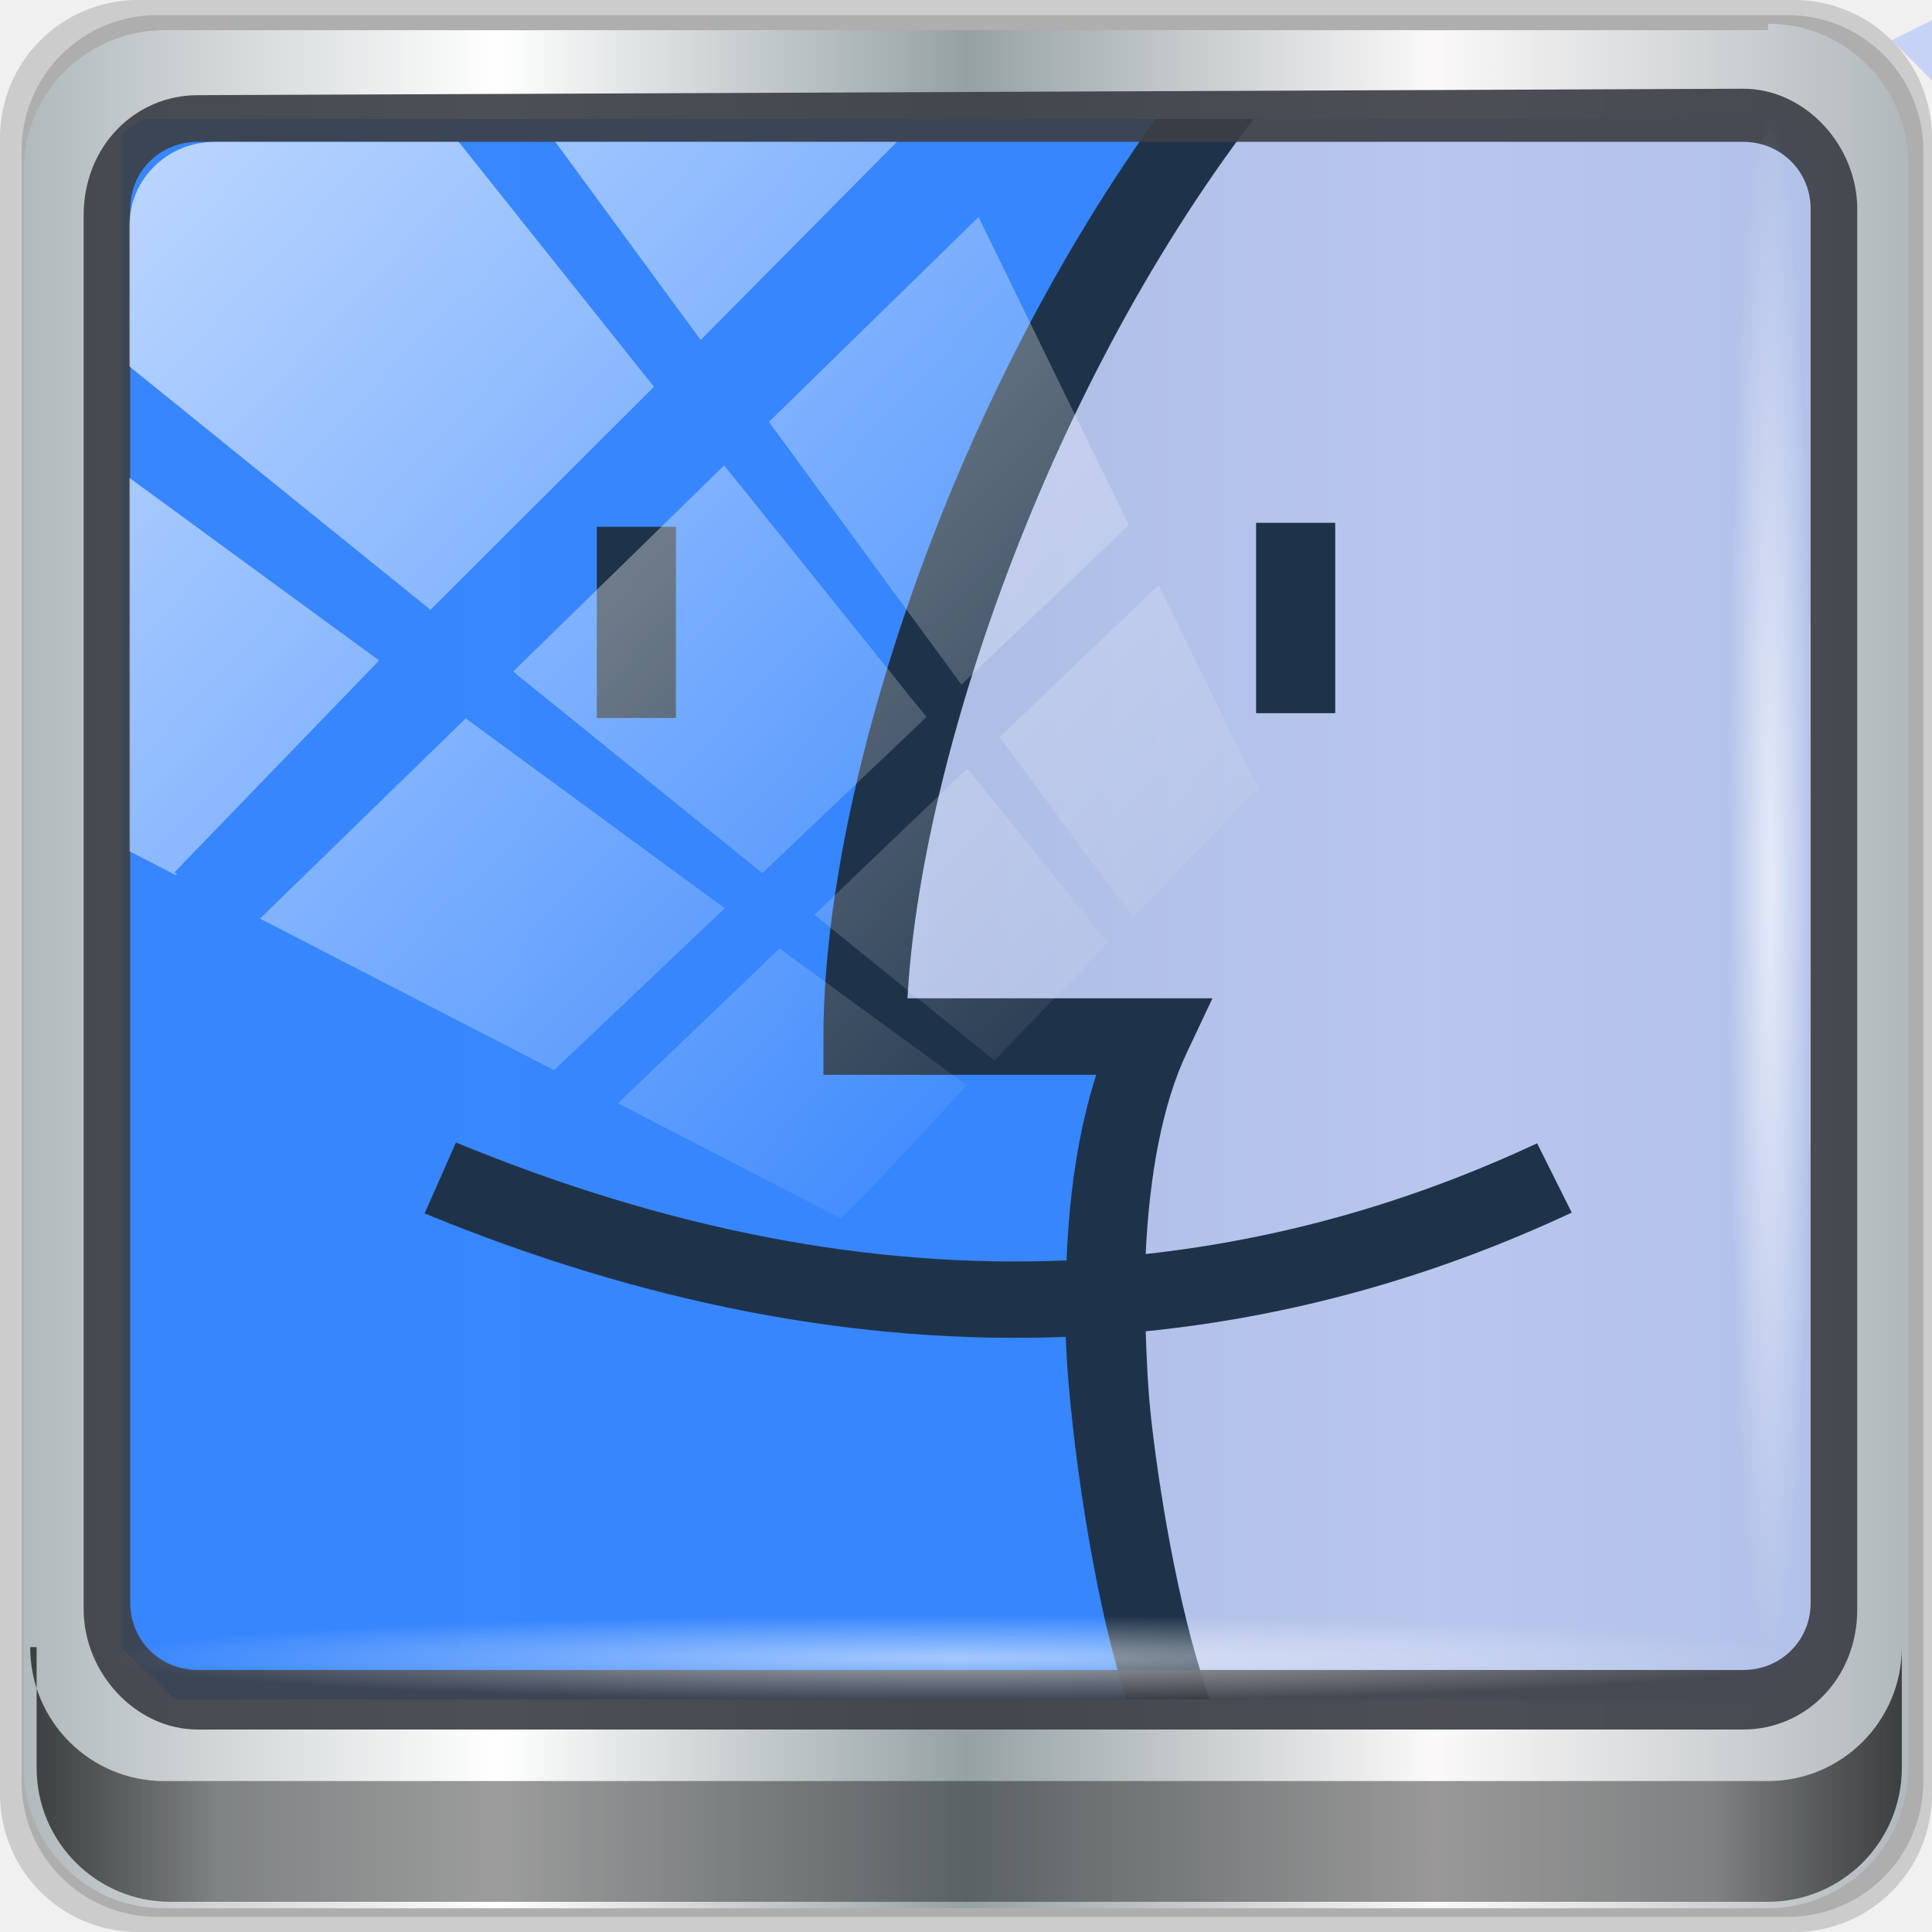
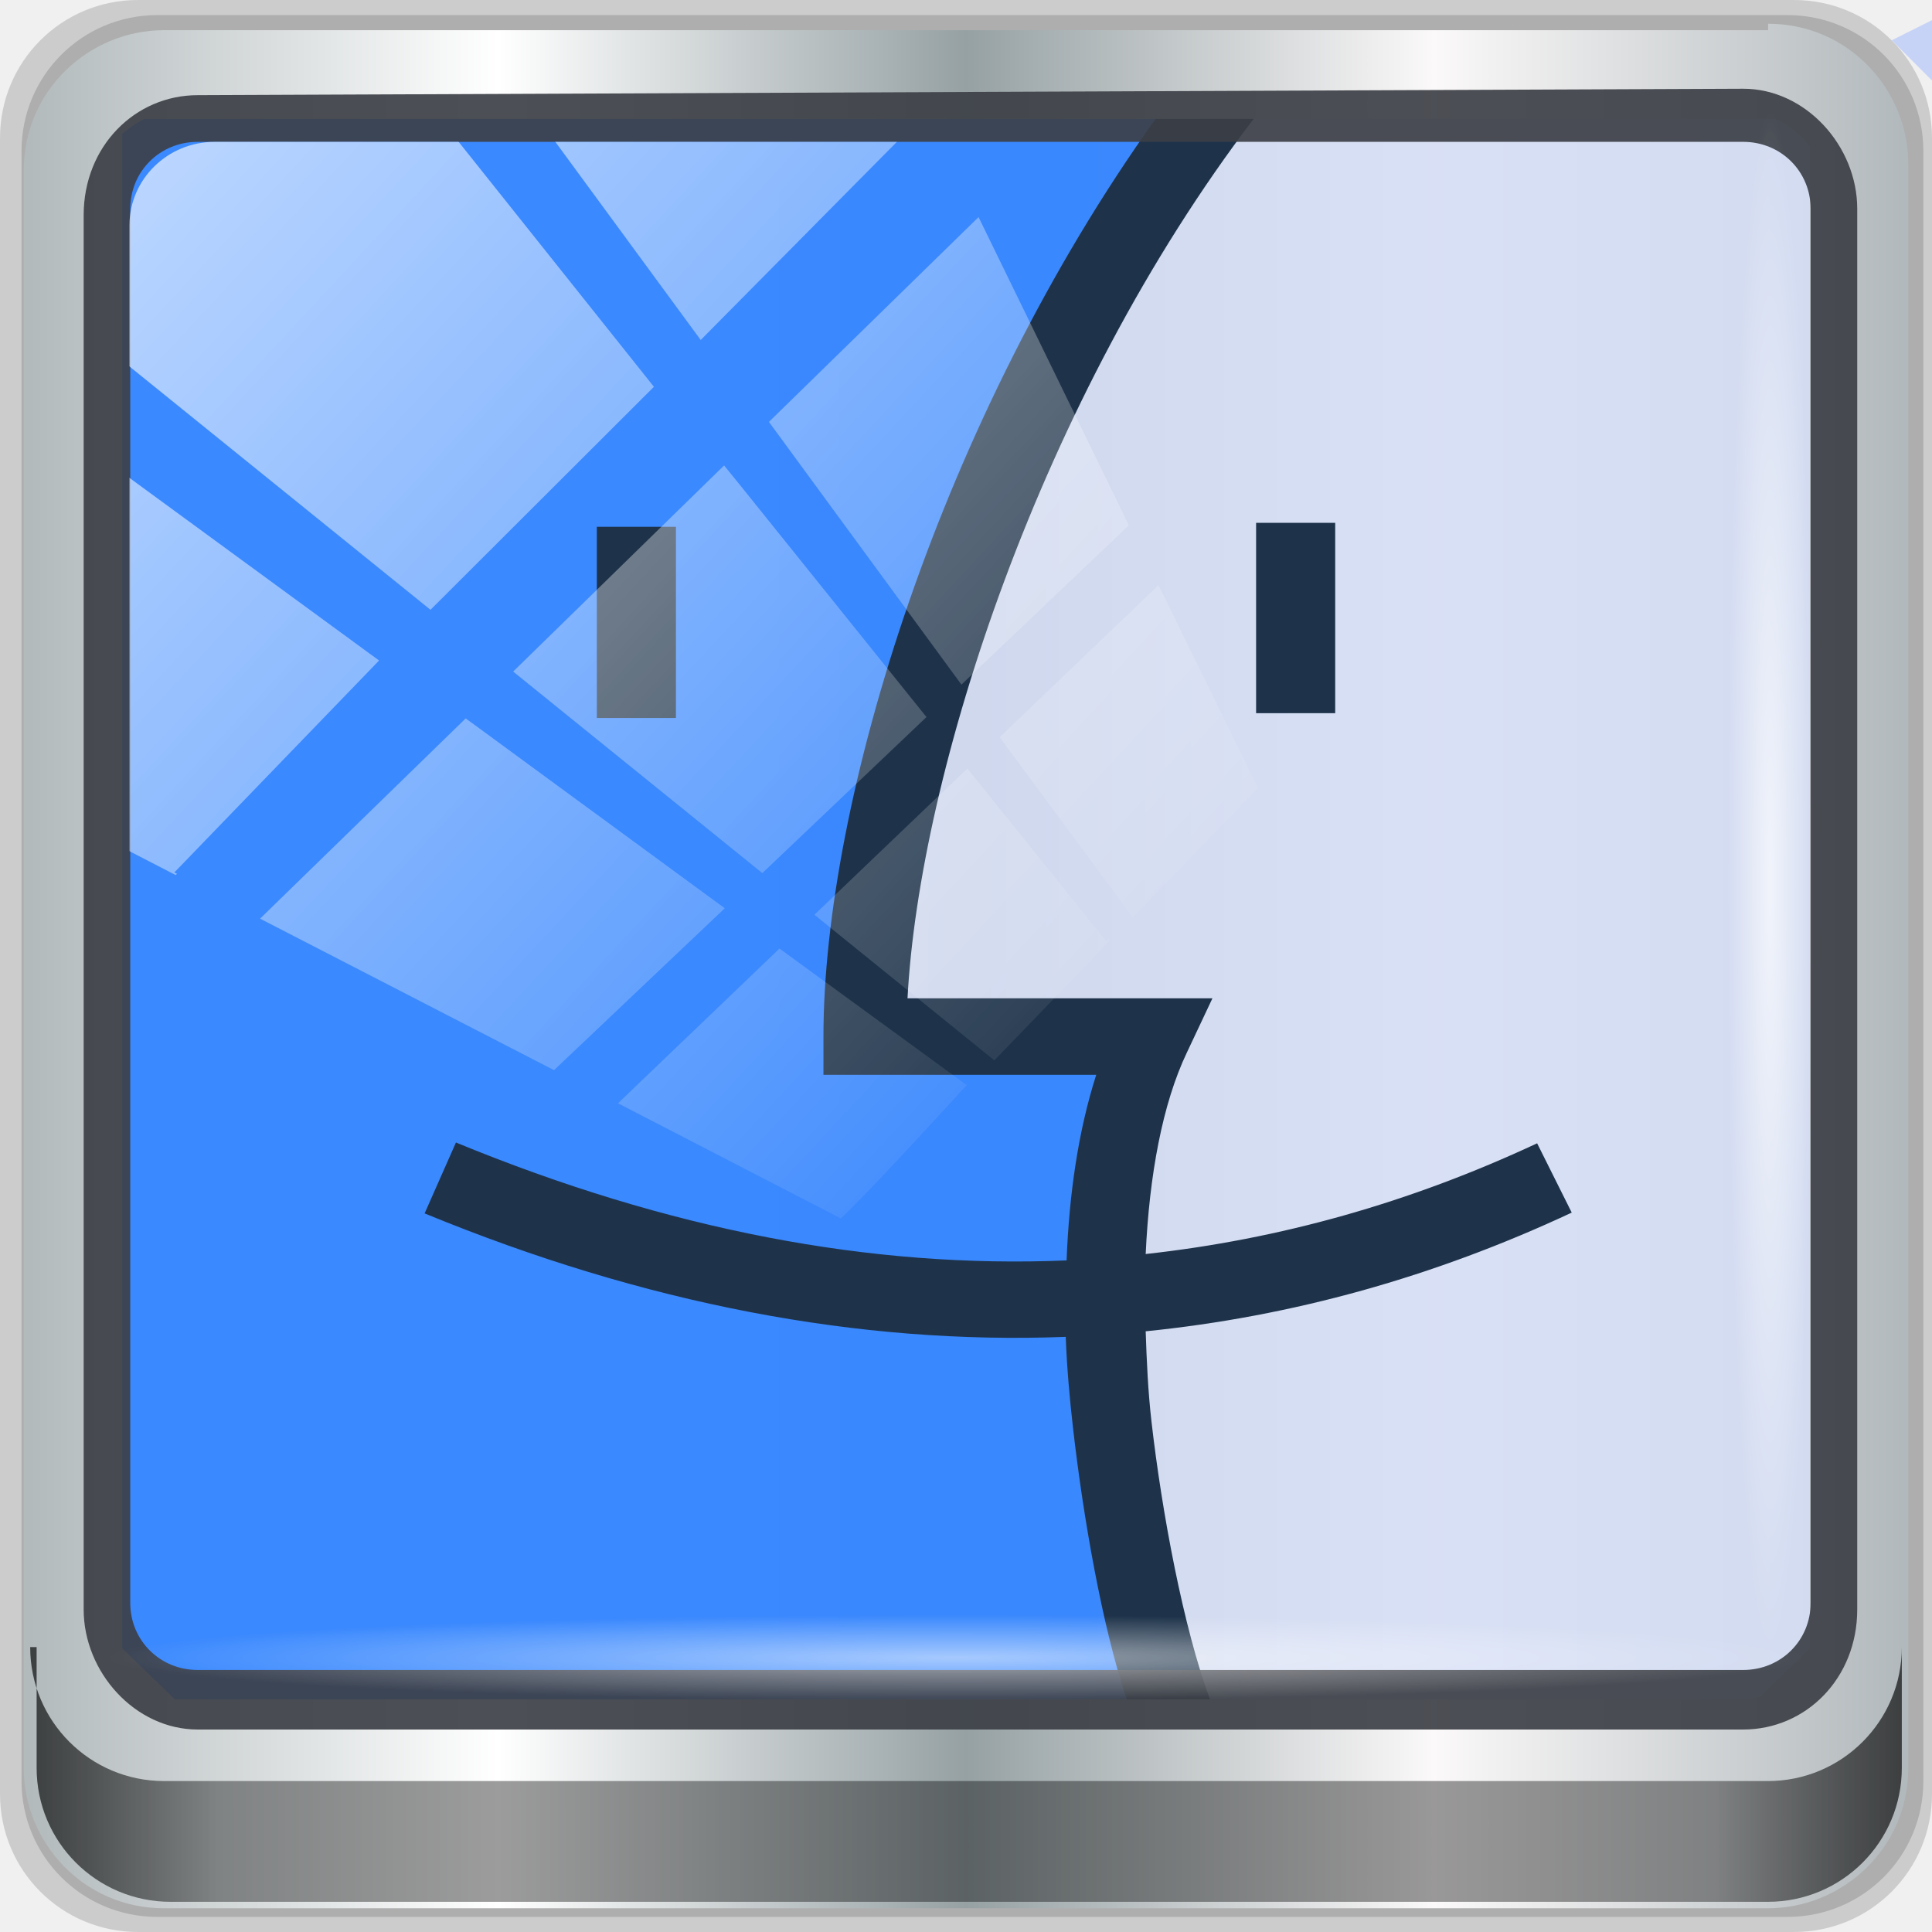
<svg xmlns="http://www.w3.org/2000/svg" xmlns:xlink="http://www.w3.org/1999/xlink" width="96" height="96" version="1.1" id="svg39">
  <defs id="defs17">
    <radialGradient id="a" cx="32.533" cy="43.069" r="32" gradientTransform="matrix(1.630333,0,0,1.526661,-135.6323,88.40854)" gradientUnits="userSpaceOnUse">
      <stop stop-color="#221d54" offset="0" id="stop2" />
      <stop stop-color="#221d54" stop-opacity=".801" offset=".226" id="stop4" />
      <stop stop-color="#221d54" stop-opacity=".547" offset=".431" id="stop6" />
      <stop stop-color="#221d54" stop-opacity=".373" offset=".558" id="stop8" />
      <stop stop-color="#221d54" stop-opacity=".228" offset=".682" id="stop10" />
      <stop stop-color="#221d54" stop-opacity=".067" offset=".848" id="stop12" />
      <stop stop-color="#221d54" stop-opacity="0" offset="1" id="stop14" />
    </radialGradient>
    <linearGradient xlink:href="#linearGradient6139-0" id="linearGradient4071" gradientUnits="userSpaceOnUse" gradientTransform="matrix(1.107143,0,0,1.107143,-5.142859,-4.035687)" x1="6" y1="47" x2="90" y2="47" />
    <linearGradient id="linearGradient6139-0">
      <stop id="stop6141-2" offset="0" style="stop-color:#b2babc;stop-opacity:1" />
      <stop style="stop-color:#ffffff;stop-opacity:1;" offset="0.25" id="stop6151-0" />
      <stop style="stop-color:#96a1a4;stop-opacity:1" offset="0.5" id="stop6147-1" />
      <stop id="stop6149-4" offset="0.75" style="stop-color:#fbf9f9;stop-opacity:1;" />
      <stop id="stop6143-4" offset="1" style="stop-color:#b2b9bc;stop-opacity:1" />
    </linearGradient>
    <linearGradient gradientTransform="translate(-2.95e-6,2.6e-5)" xlink:href="#linearGradient3832-0-6-1-1" id="linearGradient4129" x1="1.5" y1="88.172" x2="94.5" y2="88.172" gradientUnits="userSpaceOnUse" />
    <linearGradient id="linearGradient3832-0-6-1-1">
      <stop style="stop-color:#000000;stop-opacity:1;" offset="0" id="stop3834-6-3-7-1" />
      <stop id="stop3872-2-4" offset="0.1" style="stop-color:#000000;stop-opacity:0.588;" />
      <stop style="stop-color:#000000;stop-opacity:0.588;" offset="0.9" id="stop3844-6-2-7-6" />
      <stop style="stop-color:#000000;stop-opacity:1;" offset="1" id="stop3836-5-0-2-9" />
    </linearGradient>
    <radialGradient xlink:href="#linearGradient3737" id="radialGradient7462" gradientUnits="userSpaceOnUse" gradientTransform="matrix(0.9751338,0,0,0.04919072,33.89901,80.16672)" cx="13.948" cy="44.893" fx="13.948" fy="44.893" r="43.199" />
    <linearGradient id="linearGradient3737">
      <stop offset="0" style="stop-color:#ffffff;stop-opacity:1" id="stop3739" />
      <stop offset="1" style="stop-color:#ffffff;stop-opacity:0" id="stop3741" />
    </linearGradient>
    <radialGradient xlink:href="#linearGradient3737" id="radialGradient7496" gradientUnits="userSpaceOnUse" gradientTransform="matrix(0.8883266,0,0,0.04919072,31.54452,-90.1683)" cx="13.948" cy="44.893" fx="13.948" fy="44.893" r="43.199" />
    <linearGradient xlink:href="#linearGradient3737" id="linearGradient4767" gradientUnits="userSpaceOnUse" x1="2.771" y1="-28.962" x2="50.528" y2="14.514" />
    <clipPath id="clipPath4156-4-1" clipPathUnits="userSpaceOnUse">
      <path id="path4158-0-8" d="m 27.046,-55.695 -14.214,13.321 h 0.061 l 15.653,21.771 10.231,-10.546 C 38.562,-32.302 27.468,-54.819 27.046,-55.695 Z M 9.967,-39.383 -5.241,-25.321 15.988,-7.806 26.372,-18.383 Z m 31.491,12.951 -9.741,9.714 8.945,12.458 7.781,-7.555 z m -49.84,4.379 -13.754,12.982 26.283,13.846 0.061,-0.062 -0.123,-0.062 L 13.599,-5.401 -8.702,-22.053 Z m 38.015,7.401 -9.803,9.775 11.579,9.559 7.628,-7.401 -8.669,-11.009 z m 20.187,5.674 -7.383,7.216 6.188,8.542 5.82,-6.137 z m -32.195,6.322 -9.557,9.498 13.662,7.185 7.934,-7.678 z m 23.312,2.374 -7.107,6.938 8.363,6.907 5.361,-5.674 -0.061,-0.092 -0.092,0.123 -6.464,-8.203 z m -8.73,8.542 -7.505,7.339 10.354,5.458 c 1.397,-1.321 5.675,-6.123 5.851,-6.322 z" style="opacity:0.6;fill:#ffffff;fill-opacity:1;stroke:none" />
    </clipPath>
    <linearGradient id="ButtonShadow-16" gradientTransform="scale(1.005865,0.994169)" x1="45.448" y1="92.54" x2="45.448" y2="7.017" gradientUnits="userSpaceOnUse">
      <stop style="stop-color:#000000;stop-opacity:1;" offset="0" id="stop3750-6" />
      <stop style="stop-color:#000000;stop-opacity:0.588;" offset="1" id="stop3752-4" />
    </linearGradient>
    <clipPath clipPathUnits="userSpaceOnUse" id="clipPath4355-7">
      <rect style="fill:#ffffff;fill-opacity:1;fill-rule:nonzero;stroke:none" id="rect4357-5" width="84" height="80" x="6" y="6" rx="6" ry="6" />
    </clipPath>
    <clipPath clipPathUnits="userSpaceOnUse" id="clipPath4355-9">
      <rect style="fill:#ffffff;fill-opacity:1;fill-rule:nonzero;stroke:none" id="rect4357-1" width="84" height="80" x="6" y="6" rx="6" ry="6" />
    </clipPath>
    <clipPath clipPathUnits="userSpaceOnUse" id="clipPath4355-1">
      <rect style="fill:#ffffff;fill-opacity:1;fill-rule:nonzero;stroke:none" id="rect4357-9" width="84" height="80" x="6" y="6" rx="6" ry="6" />
    </clipPath>
    <clipPath clipPathUnits="userSpaceOnUse" id="clipPath3943-52-0">
      <path id="path3945-4-1" d="m 69.781,20.844 -5,3.438 c 5.587,5.537 9,13.328 9,21.812 0,8.434 -3.377,16.096 -8.906,21.625 l 5,3.438 C 76.078,96.576 80,55.844 80,46.094 c 2e-6,-9.797 -3.963,-18.66 -10.219,-25.25 z M 40,24.062 28.906,36.219 H 21.5 c -0.823,0 -1.5,0.677 -1.5,1.5 v 1 14.844 1 c 0,0.823 0.684,1.61 1.5,1.5 h 7.406 L 40,68 V 66 26.062 Z m 20.594,3.281 -5,3.438 L 55.5,30.875 c 3.938,3.89 6.406,9.25 6.406,15.219 0,5.921 -2.43,11.148 -6.312,15.031 l 0.094,0.094 5.094,3.438 c 4.475,-4.908 7.25,-11.402 7.25,-18.562 0,-7.231 -2.879,-13.831 -7.438,-18.75 z m -9.25,6.5 -5.219,3.625 c 2.222,2.218 3.719,5.24 3.719,8.625 0,3.337 -1.459,6.228 -3.625,8.438 l 5.219,3.625 c 2.822,-3.237 4.531,-7.434 4.531,-12.062 0,-4.673 -1.754,-9.001 -4.625,-12.25 z" style="color:#000000;display:inline;overflow:visible;visibility:visible;opacity:0.8;fill:#ff00ff;fill-opacity:1;fill-rule:nonzero;stroke:none;stroke-width:1;marker:none;enable-background:accumulate" />
    </clipPath>
  </defs>
  <path style="display:inline;opacity:0.15;fill:#000000;fill-opacity:1;fill-rule:nonzero;stroke:none" d="M 89.143,2.6e-5 H 6.857 C 3.058,2.6e-5 -5.5e-7,3.058 -5.5e-7,6.857 V 89.143 c 0,3.799 3.058,6.857 6.857,6.857 H 89.143 c 3.799,0 6.857,-3.058 6.857,-6.857 V 6.857 C 96,3.058 92.942,2.6e-5 89.143,2.6e-5 Z" id="path3288" />
  <path id="path4085" d="M 88.82,0.75 H 7.82 c -3.739,0 -6.75,3.01 -6.75,6.75 V 88.5 c 0,3.74 3.011,6.75 6.75,6.75 H 88.82 c 3.74,0 6.75,-3.01 6.75,-6.75 V 7.5 c 0,-3.739 -3.01,-6.75 -6.75,-6.75 z" style="display:inline;opacity:0.15;fill:#000000;fill-opacity:1;fill-rule:nonzero;stroke:none" />
  <path style="display:inline;fill:url(#linearGradient4071);fill-opacity:1;fill-rule:nonzero;stroke:none" d="M 87.857,1.5 H 8.143 c -3.68,0 -6.963,2.963 -6.963,6.963 V 87.857 c 0,3.68 2.963,6.963 6.963,6.963 H 87.857 c 3.68,0 6.963,-2.963 6.963,-6.963 V 8.143 c 0,-3.68 -2.963,-6.963 -6.963,-6.963 z" id="rect4251-1" />
  <g transform="matrix(1.034155,0,0,1.034155,134.1066,-96.76415)" id="g169">
-     <path id="path159" d="m -122.74,99.283 c -0.389,0.196 -0.745,0.438 -1.068,0.723 V 137.25 172.768 l 2.535,2.451 h 38.012 9.66 27.805 c 0.233,-0.033 0.464,-0.076 0.688,-0.135 l 2.393,-2.316 V 137.25 100.59 c -0.447,-0.543 -0.996,-0.987 -1.629,-1.307 h -27.434 -11.484 z" style="display:inline;opacity:0.9;fill:#b1c1ec;fill-opacity:1;fill-rule:nonzero;stroke:none;stroke-width:1.03" />
+     <path id="path159" d="m -122.74,99.283 c -0.389,0.196 -0.745,0.438 -1.068,0.723 V 137.25 172.768 l 2.535,2.451 h 38.012 9.66 27.805 c 0.233,-0.033 0.464,-0.076 0.688,-0.135 l 2.393,-2.316 V 137.25 100.59 c -0.447,-0.543 -0.996,-0.987 -1.629,-1.307 h -27.434 -11.484 z" style="display:inline;opacity:0.9;fill:#d5def5;fill-opacity:1;fill-rule:nonzero;stroke:none;stroke-width:1.03" />
    <path id="path161" d="m -122.74,99.283 c -0.389,0.196 -0.745,0.438 -1.068,0.723 V 137.25 172.768 l 2.535,2.451 h 38.012 9.66 C -76.81,166.108 -78.031,150.998 -74.393,143.375 h -13.818 c 0,-11.015 5.865,-29.76 16.432,-44.092 h -11.482 z" style="display:inline;opacity:0.9;fill:#2a7fff;fill-opacity:1;fill-rule:nonzero;stroke:none;stroke-width:1.03" />
    <path id="path37" style="color:#000000;text-indent:0;text-decoration:none;text-decoration-line:none;text-transform:none;fill:#1e334a;stroke-width:1.246" d="m -74.155,99.283 c -10.306,14.415 -15.957,32.735 -15.957,44.091 v 1.837 h 1.901 11.206 c -0.866,2.702 -1.302,5.739 -1.425,8.918 -9.372,0.397 -19.126,-1.458 -29.34,-5.665 l -1.505,3.406 c 10.569,4.353 20.874,6.316 30.805,5.932 0.053,1.467 0.187,2.962 0.356,4.44 0.478,4.175 1.385,9.452 2.574,12.975 h 3.999 c -1.273,-3.426 -2.309,-8.964 -2.811,-13.357 -0.165,-1.439 -0.231,-2.935 -0.277,-4.325 7.026,-0.709 13.852,-2.608 20.471,-5.703 l -1.663,-3.33 c -6.119,2.859 -12.38,4.615 -18.808,5.32 0.174,-3.785 0.806,-7.224 1.98,-9.683 l 1.227,-2.603 h -2.97 -11.681 c 0.568,-10.792 6.356,-28.772 16.63,-42.254 z m 4.831,19.405 v 9.147 h 3.801 v -9.147 z m -31.677,0.191 v 9.186 h 3.801 v -9.186 z" />
  </g>
  <path id="path4989" d="m 9.825,4.729 c -3.117,0 -5.668,2.54 -5.668,5.966 v 69.278 c 0,3.11 2.551,5.966 5.668,5.966 H 86.617 c 3.117,0 5.668,-2.54 5.668,-5.966 V 10.375 c 0,-3.11 -2.551,-5.966 -5.668,-5.966 z m 0,2.319 H 86.617 c 1.888,0 3.352,1.48 3.352,3.327 v 69.278 c 0,1.85 -1.464,3.327 -3.352,3.327 H 9.825 c -1.888,0 -3.352,-1.48 -3.352,-3.327 V 10.375 c 0,-1.85 1.464,-3.327 3.352,-3.327 z" style="color:#000000;font-style:normal;font-variant:normal;font-weight:normal;font-stretch:normal;font-size:medium;line-height:normal;font-family:Sans;-inkscape-font-specification:Sans;text-indent:0;text-align:start;text-decoration:none;text-decoration-line:none;letter-spacing:normal;word-spacing:normal;text-transform:none;writing-mode:lr-tb;direction:ltr;baseline-shift:baseline;text-anchor:start;display:inline;overflow:visible;visibility:visible;fill:#3c4046;fill-opacity:0.915;stroke:none;stroke-width:2.376;marker:none;enable-background:accumulate" />
  <path style="display:inline;opacity:0.658;fill:url(#linearGradient4129);fill-opacity:1;fill-rule:nonzero;stroke:none" d="m 1.82,81.844 v 6 c 0,3.68 2.976,6.656 6.656,6.656 H 87.844 c 3.68,0 6.656,-2.976 6.656,-6.656 v -6 c 0,3.68 -2.976,6.656 -6.656,6.656 H 8.156 c -3.68,0 -6.656,-2.976 -6.656,-6.656 z" id="path4118" />
  <rect style="opacity:0.55;fill:url(#radialGradient7462);fill-opacity:1;stroke:none" id="rect4131" width="84.25" height="4.25" x="5.375" y="80.25" rx="0" ry="4.25" />
  <rect ry="4.25" rx="0" y="-90.085" x="5.56" height="4.25" width="76.75" id="rect4141" style="opacity:0.669;fill:url(#radialGradient7496);fill-opacity:1;stroke:none" transform="rotate(90)" />
  <rect transform="matrix(1.069245,0,0,1.047683,4.295224,38.47901)" style="opacity:0.65;fill:url(#linearGradient4767);fill-opacity:1;stroke:none" id="rect4146" width="75.966" height="69.024" x="2" y="-30" rx="3.957" ry="3.957" clip-path="url(#clipPath4156-4-1)" />
  <path d="m96 4-2-2 2-1z" fill="#c6d2f6" fill-opacity=".992" id="path35" />
</svg>
